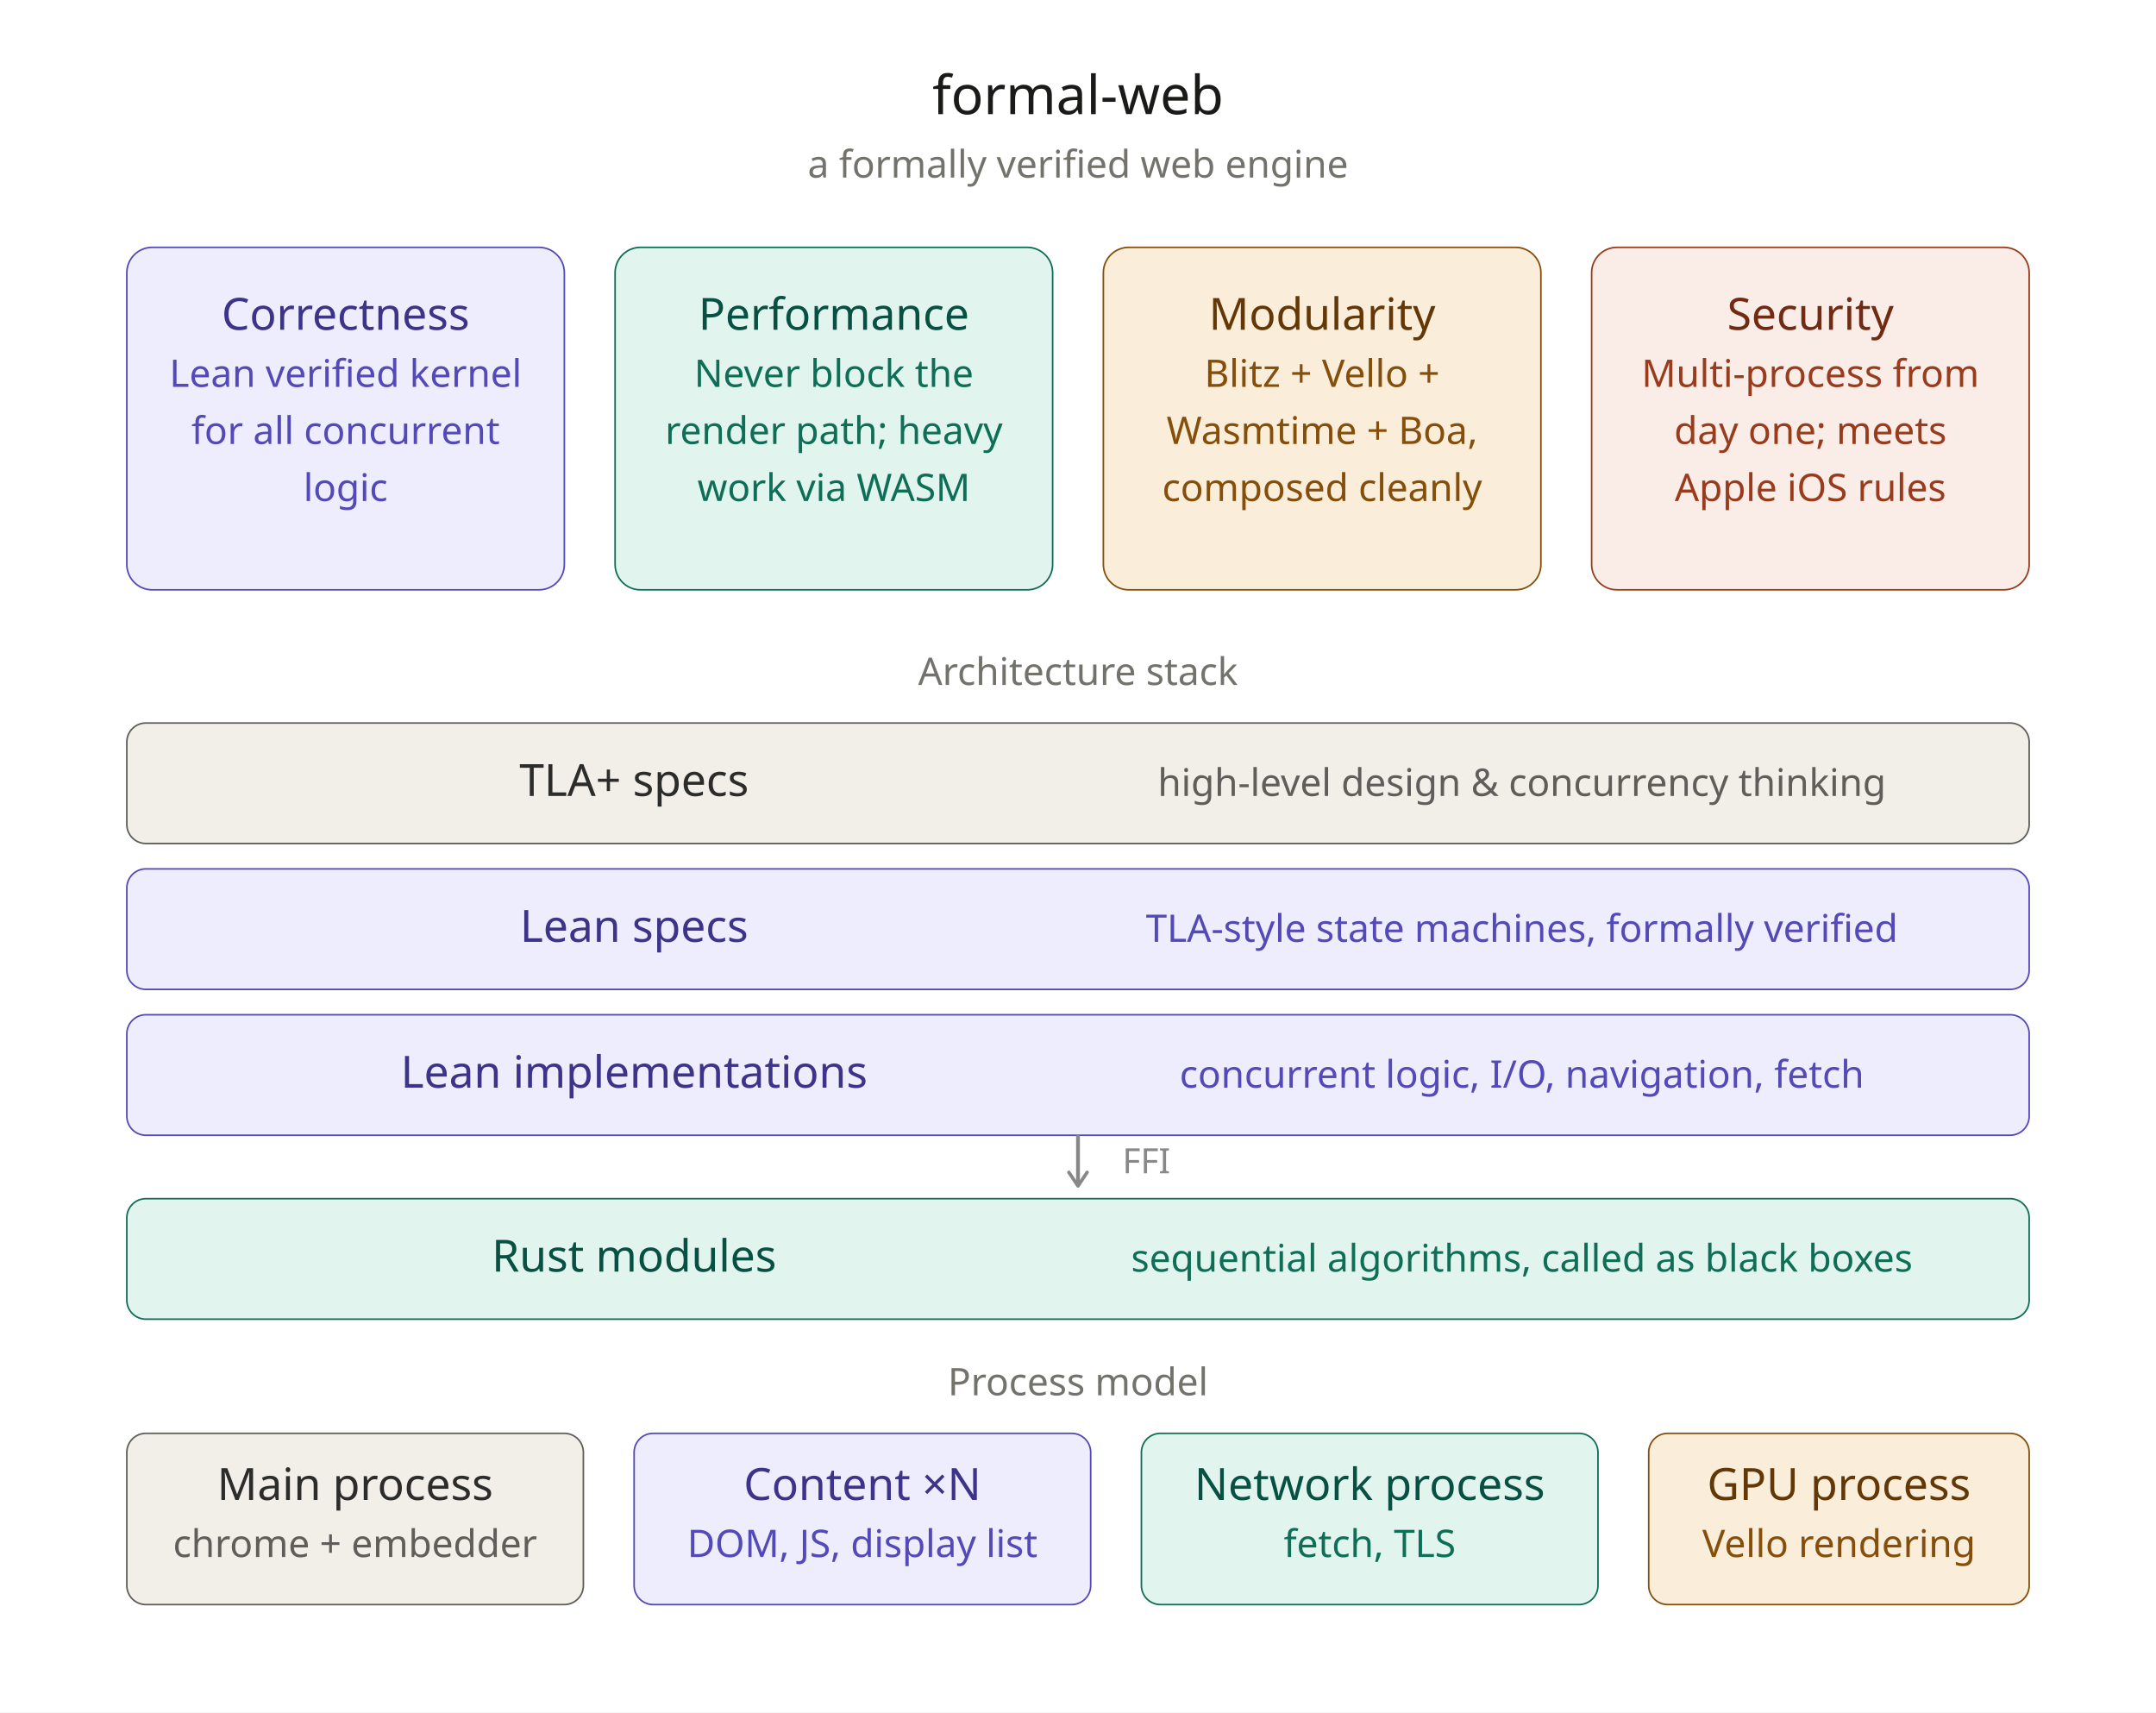
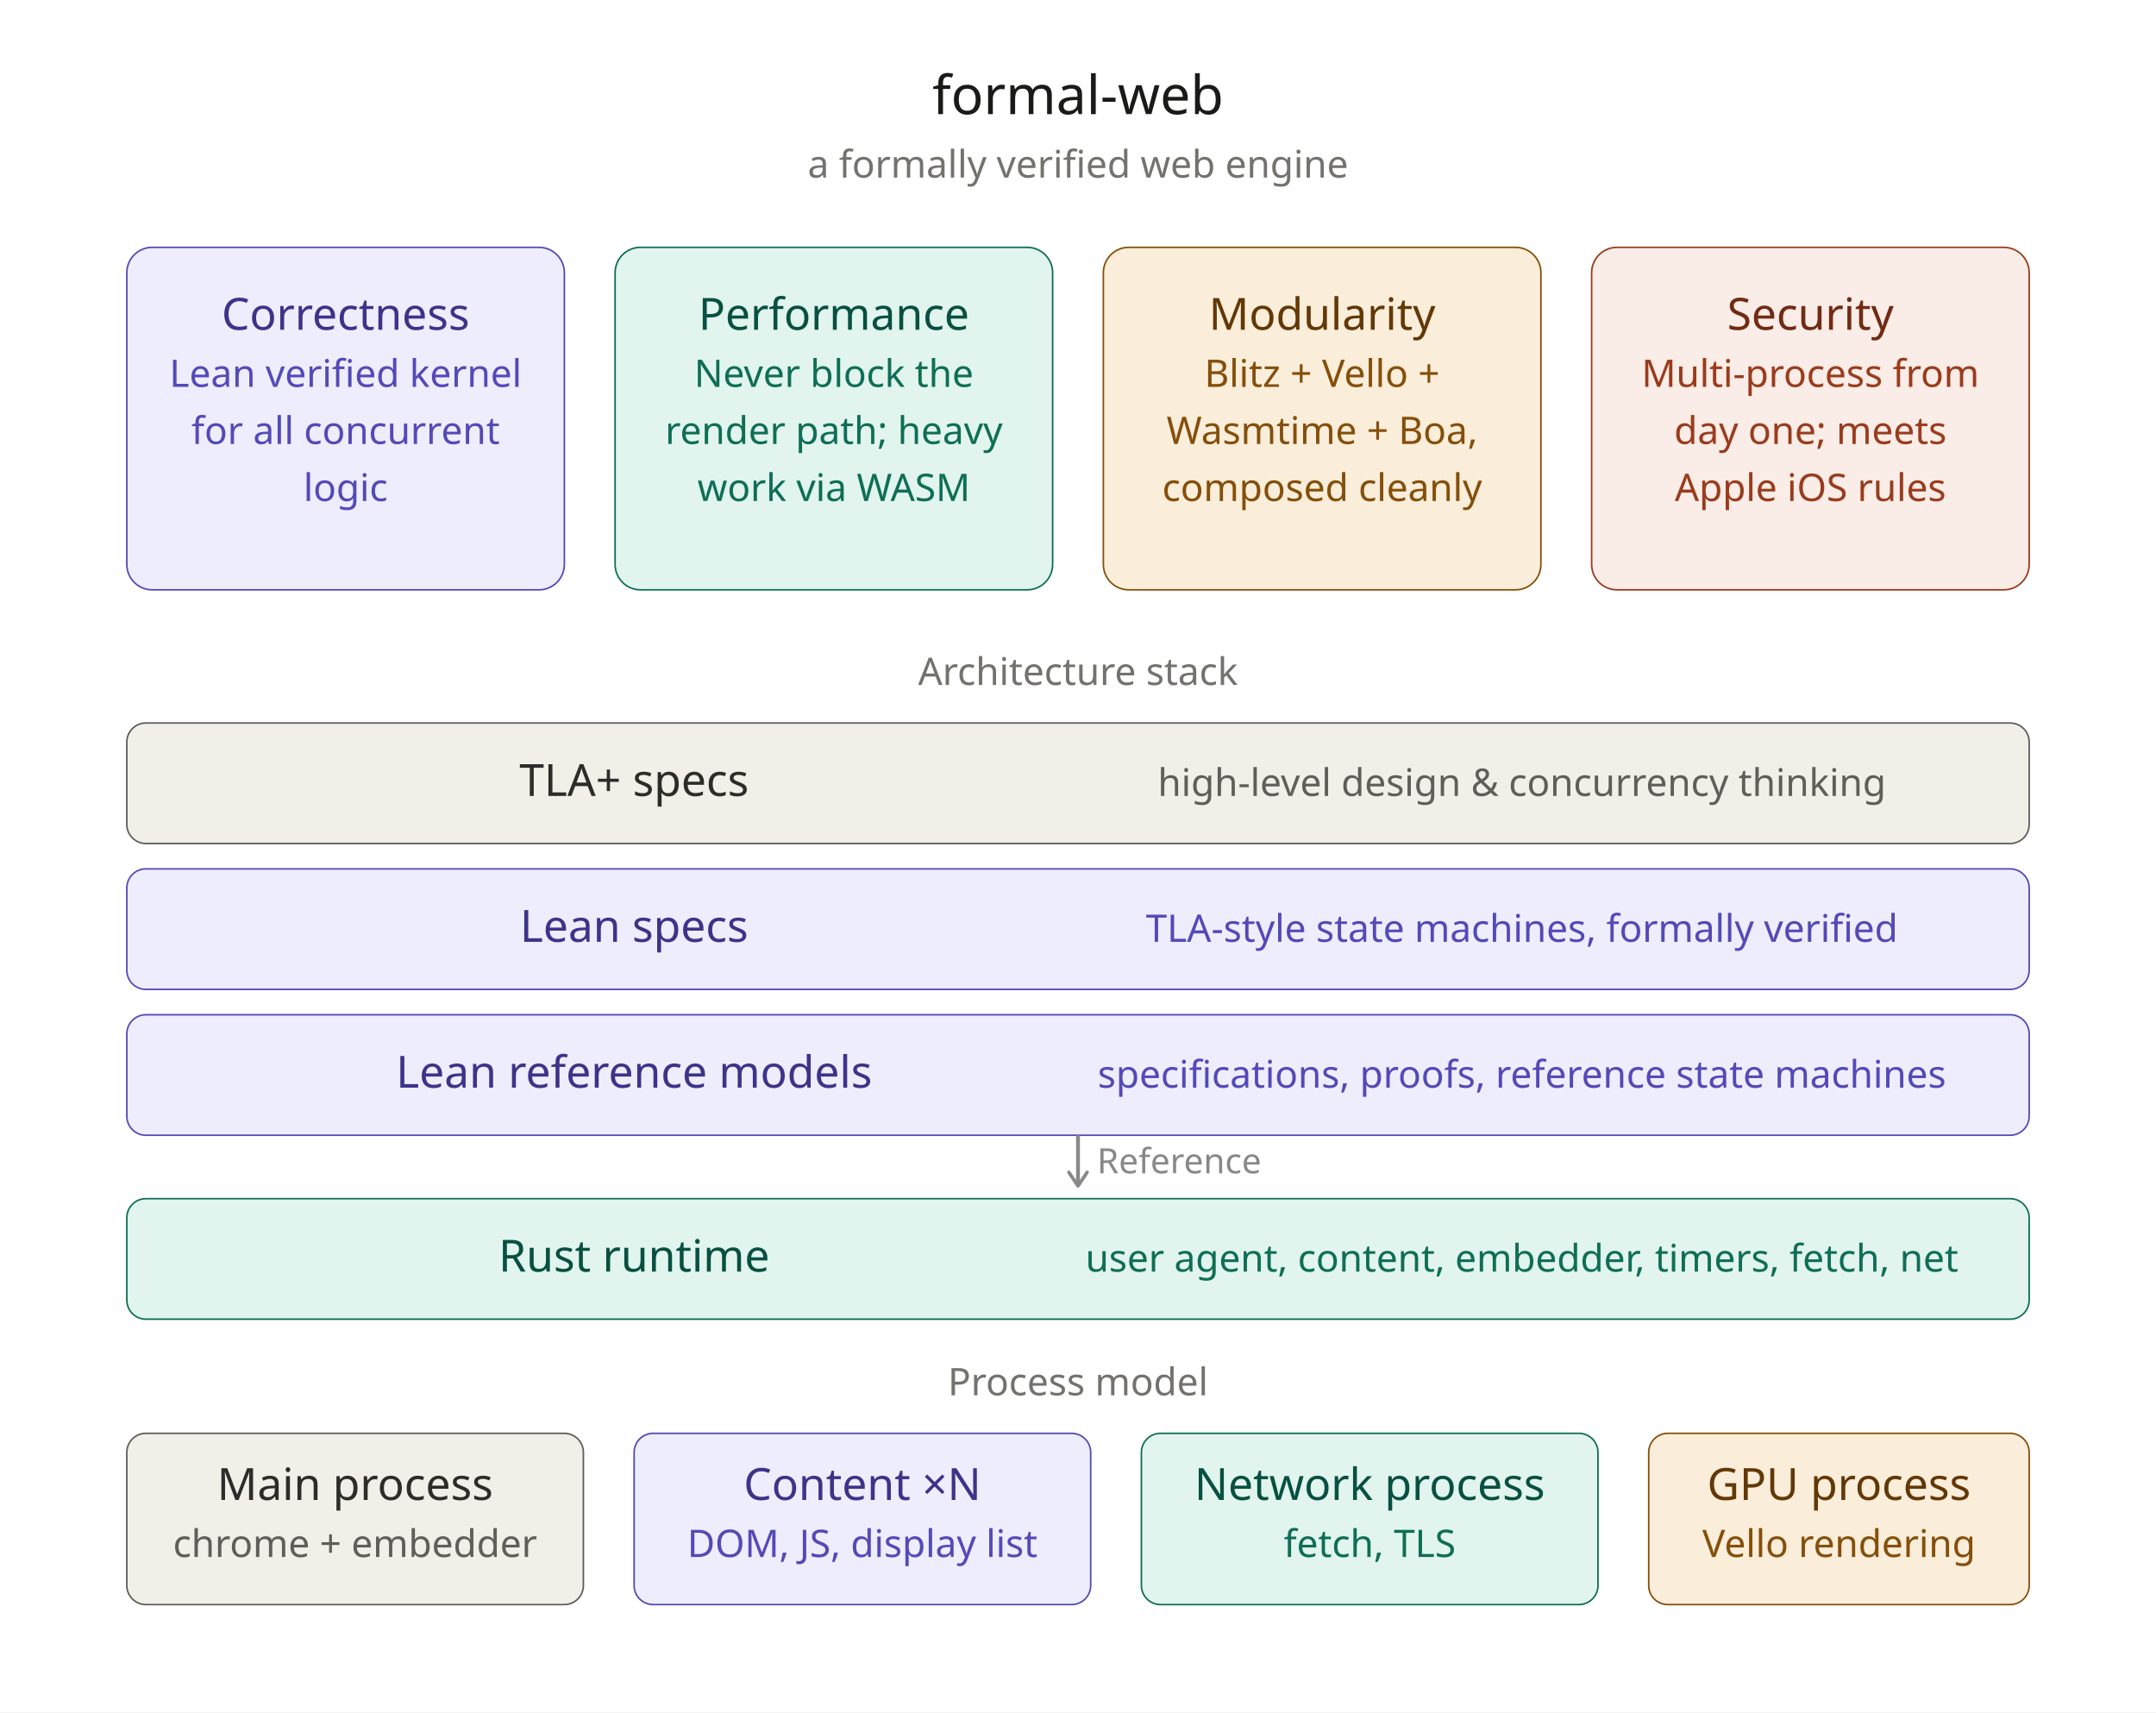
<svg xmlns="http://www.w3.org/2000/svg" width="680" viewBox="0 0 680 540" font-family="sans-serif">
  <defs>
    <marker id="arrow" viewBox="0 0 10 10" refX="8" refY="5" markerWidth="6" markerHeight="6" orient="auto-start-reverse">
      <path d="M2 1L8 5L2 9" fill="none" stroke="#888" stroke-width="1.5" stroke-linecap="round" stroke-linejoin="round" />
    </marker>
  </defs>
  <rect width="680" height="540" fill="#ffffff" />
  <text x="340" y="36" text-anchor="middle" font-size="17" font-weight="500" fill="#1a1a18">formal-web</text>
  <text x="340" y="56" text-anchor="middle" font-size="12" fill="#73726c">a formally verified web engine</text>
  <rect x="40" y="78" width="138" height="108" rx="8" fill="#EEEDFE" stroke="#534AB7" stroke-width="0.5" />
  <text x="109" y="104" text-anchor="middle" font-size="14" font-weight="500" fill="#3C3489">Correctness</text>
  <text x="109" y="122" text-anchor="middle" font-size="12" fill="#534AB7">Lean verified kernel</text>
  <text x="109" y="140" text-anchor="middle" font-size="12" fill="#534AB7">for all concurrent</text>
  <text x="109" y="158" text-anchor="middle" font-size="12" fill="#534AB7">logic</text>
  <rect x="194" y="78" width="138" height="108" rx="8" fill="#E1F5EE" stroke="#0F6E56" stroke-width="0.5" />
  <text x="263" y="104" text-anchor="middle" font-size="14" font-weight="500" fill="#085041">Performance</text>
  <text x="263" y="122" text-anchor="middle" font-size="12" fill="#0F6E56">Never block the</text>
  <text x="263" y="140" text-anchor="middle" font-size="12" fill="#0F6E56">render path; heavy</text>
  <text x="263" y="158" text-anchor="middle" font-size="12" fill="#0F6E56">work via WASM</text>
  <rect x="348" y="78" width="138" height="108" rx="8" fill="#FAEEDA" stroke="#854F0B" stroke-width="0.5" />
  <text x="417" y="104" text-anchor="middle" font-size="14" font-weight="500" fill="#633806">Modularity</text>
  <text x="417" y="122" text-anchor="middle" font-size="12" fill="#854F0B">Blitz + Vello +</text>
  <text x="417" y="140" text-anchor="middle" font-size="12" fill="#854F0B">Wasmtime + Boa,</text>
  <text x="417" y="158" text-anchor="middle" font-size="12" fill="#854F0B">composed cleanly</text>
  <rect x="502" y="78" width="138" height="108" rx="8" fill="#FAECE7" stroke="#993C1D" stroke-width="0.5" />
  <text x="571" y="104" text-anchor="middle" font-size="14" font-weight="500" fill="#712B13">Security</text>
  <text x="571" y="122" text-anchor="middle" font-size="12" fill="#993C1D">Multi-process from</text>
  <text x="571" y="140" text-anchor="middle" font-size="12" fill="#993C1D">day one; meets</text>
  <text x="571" y="158" text-anchor="middle" font-size="12" fill="#993C1D">Apple iOS rules</text>
  <text x="340" y="216" text-anchor="middle" font-size="12" fill="#73726c">Architecture stack</text>
  <rect x="40" y="228" width="600" height="38" rx="6" fill="#F1EFE8" stroke="#5F5E5A" stroke-width="0.5" />
  <text x="200" y="251" text-anchor="middle" font-size="14" font-weight="500" fill="#2C2C2A">TLA+ specs</text>
  <text x="480" y="251" text-anchor="middle" font-size="12" fill="#5F5E5A">high-level design &amp; concurrency thinking</text>
  <rect x="40" y="274" width="600" height="38" rx="6" fill="#EEEDFE" stroke="#534AB7" stroke-width="0.5" />
  <text x="200" y="297" text-anchor="middle" font-size="14" font-weight="500" fill="#3C3489">Lean specs</text>
  <text x="480" y="297" text-anchor="middle" font-size="12" fill="#534AB7">TLA-style state machines, formally verified</text>
  <rect x="40" y="320" width="600" height="38" rx="6" fill="#EEEDFE" stroke="#534AB7" stroke-width="0.5" />
-   <text x="200" y="343" text-anchor="middle" font-size="14" font-weight="500" fill="#3C3489">Lean implementations</text>
-   <text x="480" y="343" text-anchor="middle" font-size="12" fill="#534AB7">concurrent logic, I/O, navigation, fetch</text>
+   <text x="200" y="343" text-anchor="middle" font-size="14" font-weight="500" fill="#3C3489">Lean reference models</text>
+   <text x="480" y="343" text-anchor="middle" font-size="12" fill="#534AB7">specifications, proofs, reference state machines</text>
  <line x1="340" y1="358" x2="340" y2="374" stroke="#888" stroke-width="1.2" marker-end="url(#arrow)" />
-   <text x="354" y="370" font-size="11" fill="#888">FFI</text>
+   <text x="346" y="370" font-size="11" fill="#888">Reference</text>
  <rect x="40" y="378" width="600" height="38" rx="6" fill="#E1F5EE" stroke="#0F6E56" stroke-width="0.5" />
-   <text x="200" y="401" text-anchor="middle" font-size="14" font-weight="500" fill="#085041">Rust modules</text>
-   <text x="480" y="401" text-anchor="middle" font-size="12" fill="#0F6E56">sequential algorithms, called as black boxes</text>
+   <text x="200" y="401" text-anchor="middle" font-size="14" font-weight="500" fill="#085041">Rust runtime</text>
+   <text x="480" y="401" text-anchor="middle" font-size="12" fill="#0F6E56">user agent, content, embedder, timers, fetch, net</text>
  <text x="340" y="440" text-anchor="middle" font-size="12" fill="#73726c">Process model</text>
  <rect x="40" y="452" width="144" height="54" rx="6" fill="#F1EFE8" stroke="#5F5E5A" stroke-width="0.5" />
  <text x="112" y="473" text-anchor="middle" font-size="14" font-weight="500" fill="#2C2C2A">Main process</text>
  <text x="112" y="491" text-anchor="middle" font-size="12" fill="#5F5E5A">chrome + embedder</text>
  <rect x="200" y="452" width="144" height="54" rx="6" fill="#EEEDFE" stroke="#534AB7" stroke-width="0.5" />
  <text x="272" y="473" text-anchor="middle" font-size="14" font-weight="500" fill="#3C3489">Content ×N</text>
  <text x="272" y="491" text-anchor="middle" font-size="12" fill="#534AB7">DOM, JS, display list</text>
  <rect x="360" y="452" width="144" height="54" rx="6" fill="#E1F5EE" stroke="#0F6E56" stroke-width="0.5" />
  <text x="432" y="473" text-anchor="middle" font-size="14" font-weight="500" fill="#085041">Network process</text>
  <text x="432" y="491" text-anchor="middle" font-size="12" fill="#0F6E56">fetch, TLS</text>
  <rect x="520" y="452" width="120" height="54" rx="6" fill="#FAEEDA" stroke="#854F0B" stroke-width="0.5" />
  <text x="580" y="473" text-anchor="middle" font-size="14" font-weight="500" fill="#633806">GPU process</text>
  <text x="580" y="491" text-anchor="middle" font-size="12" fill="#854F0B">Vello rendering</text>
</svg>
